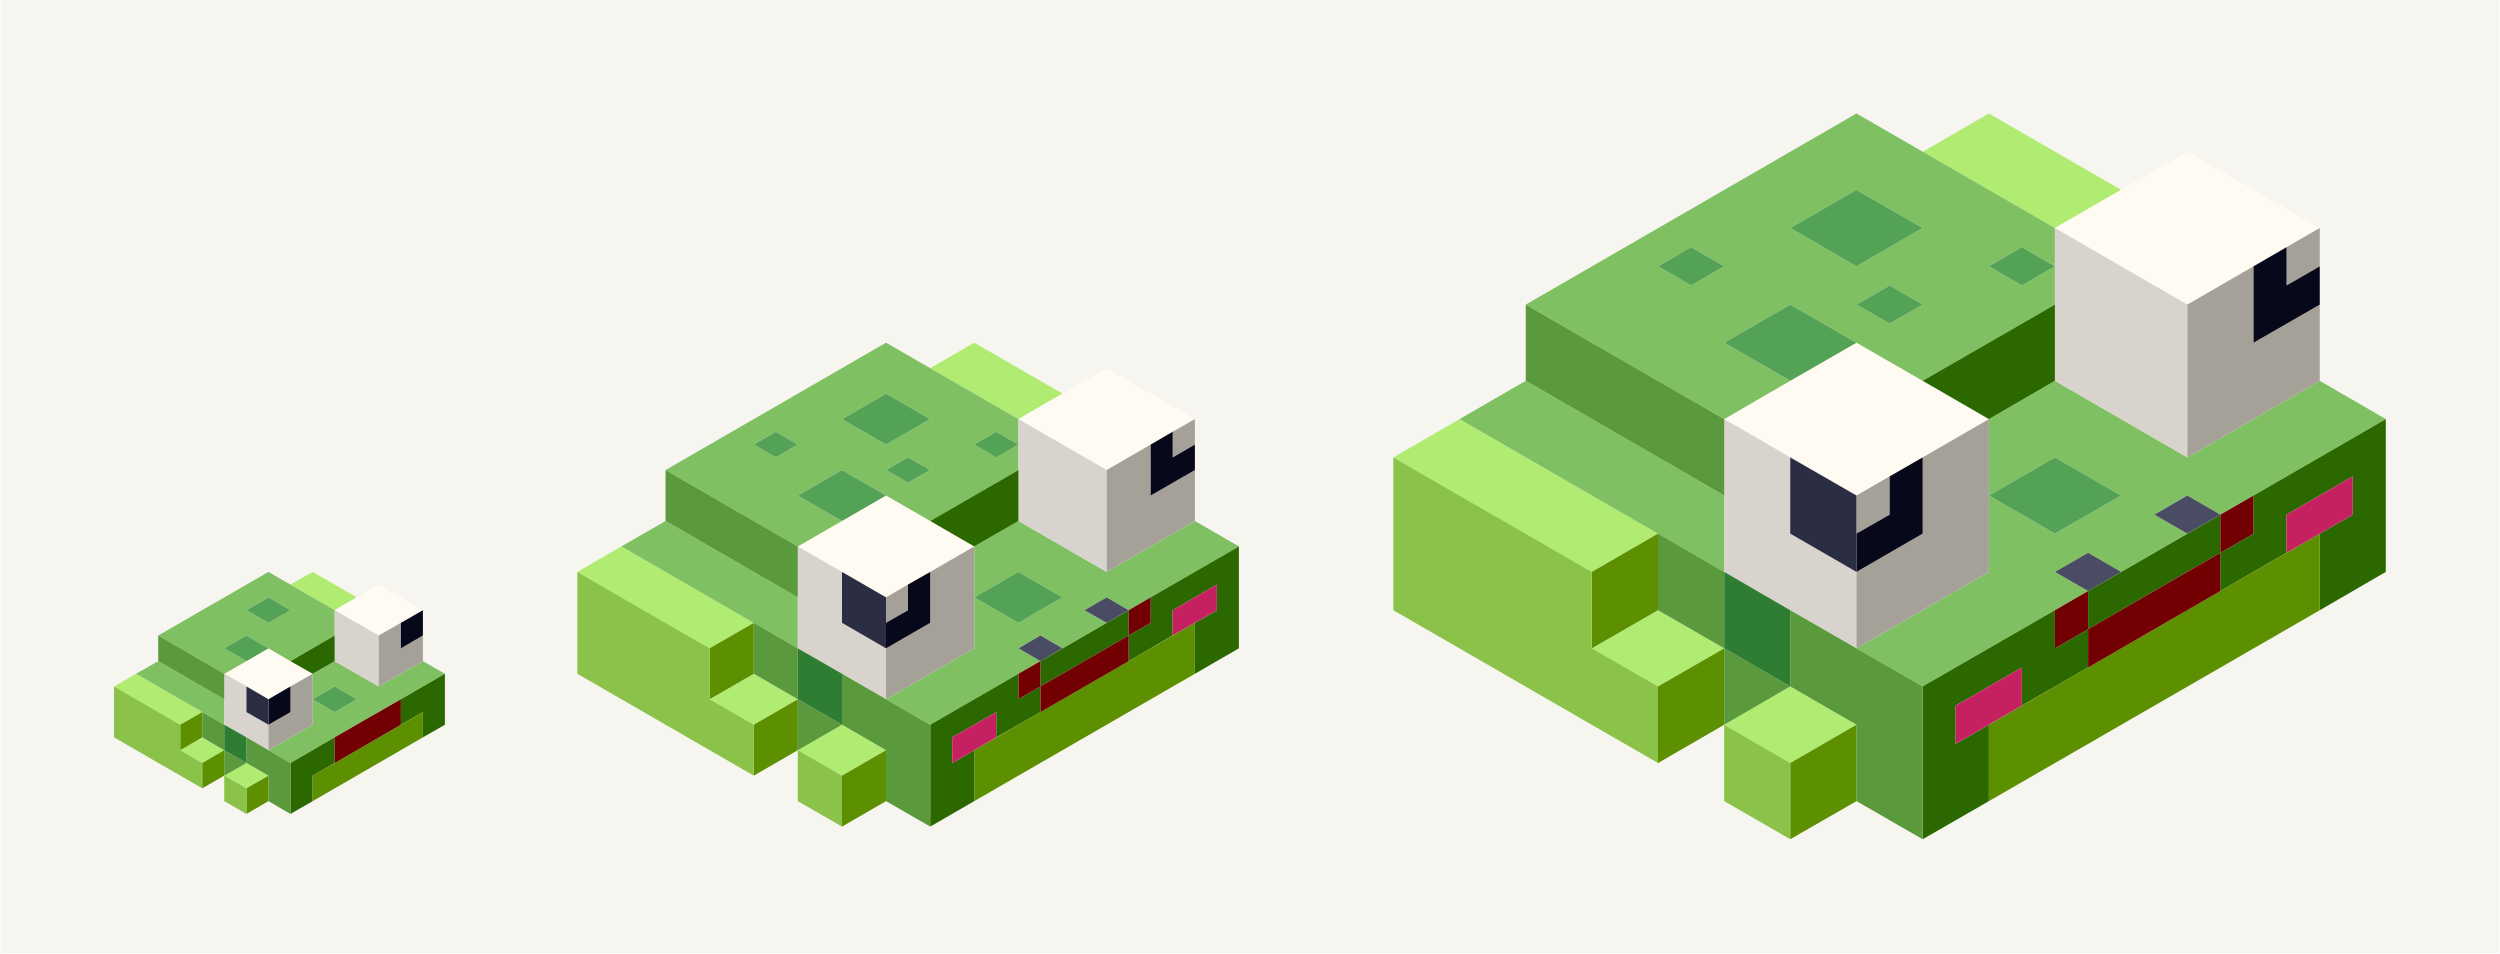
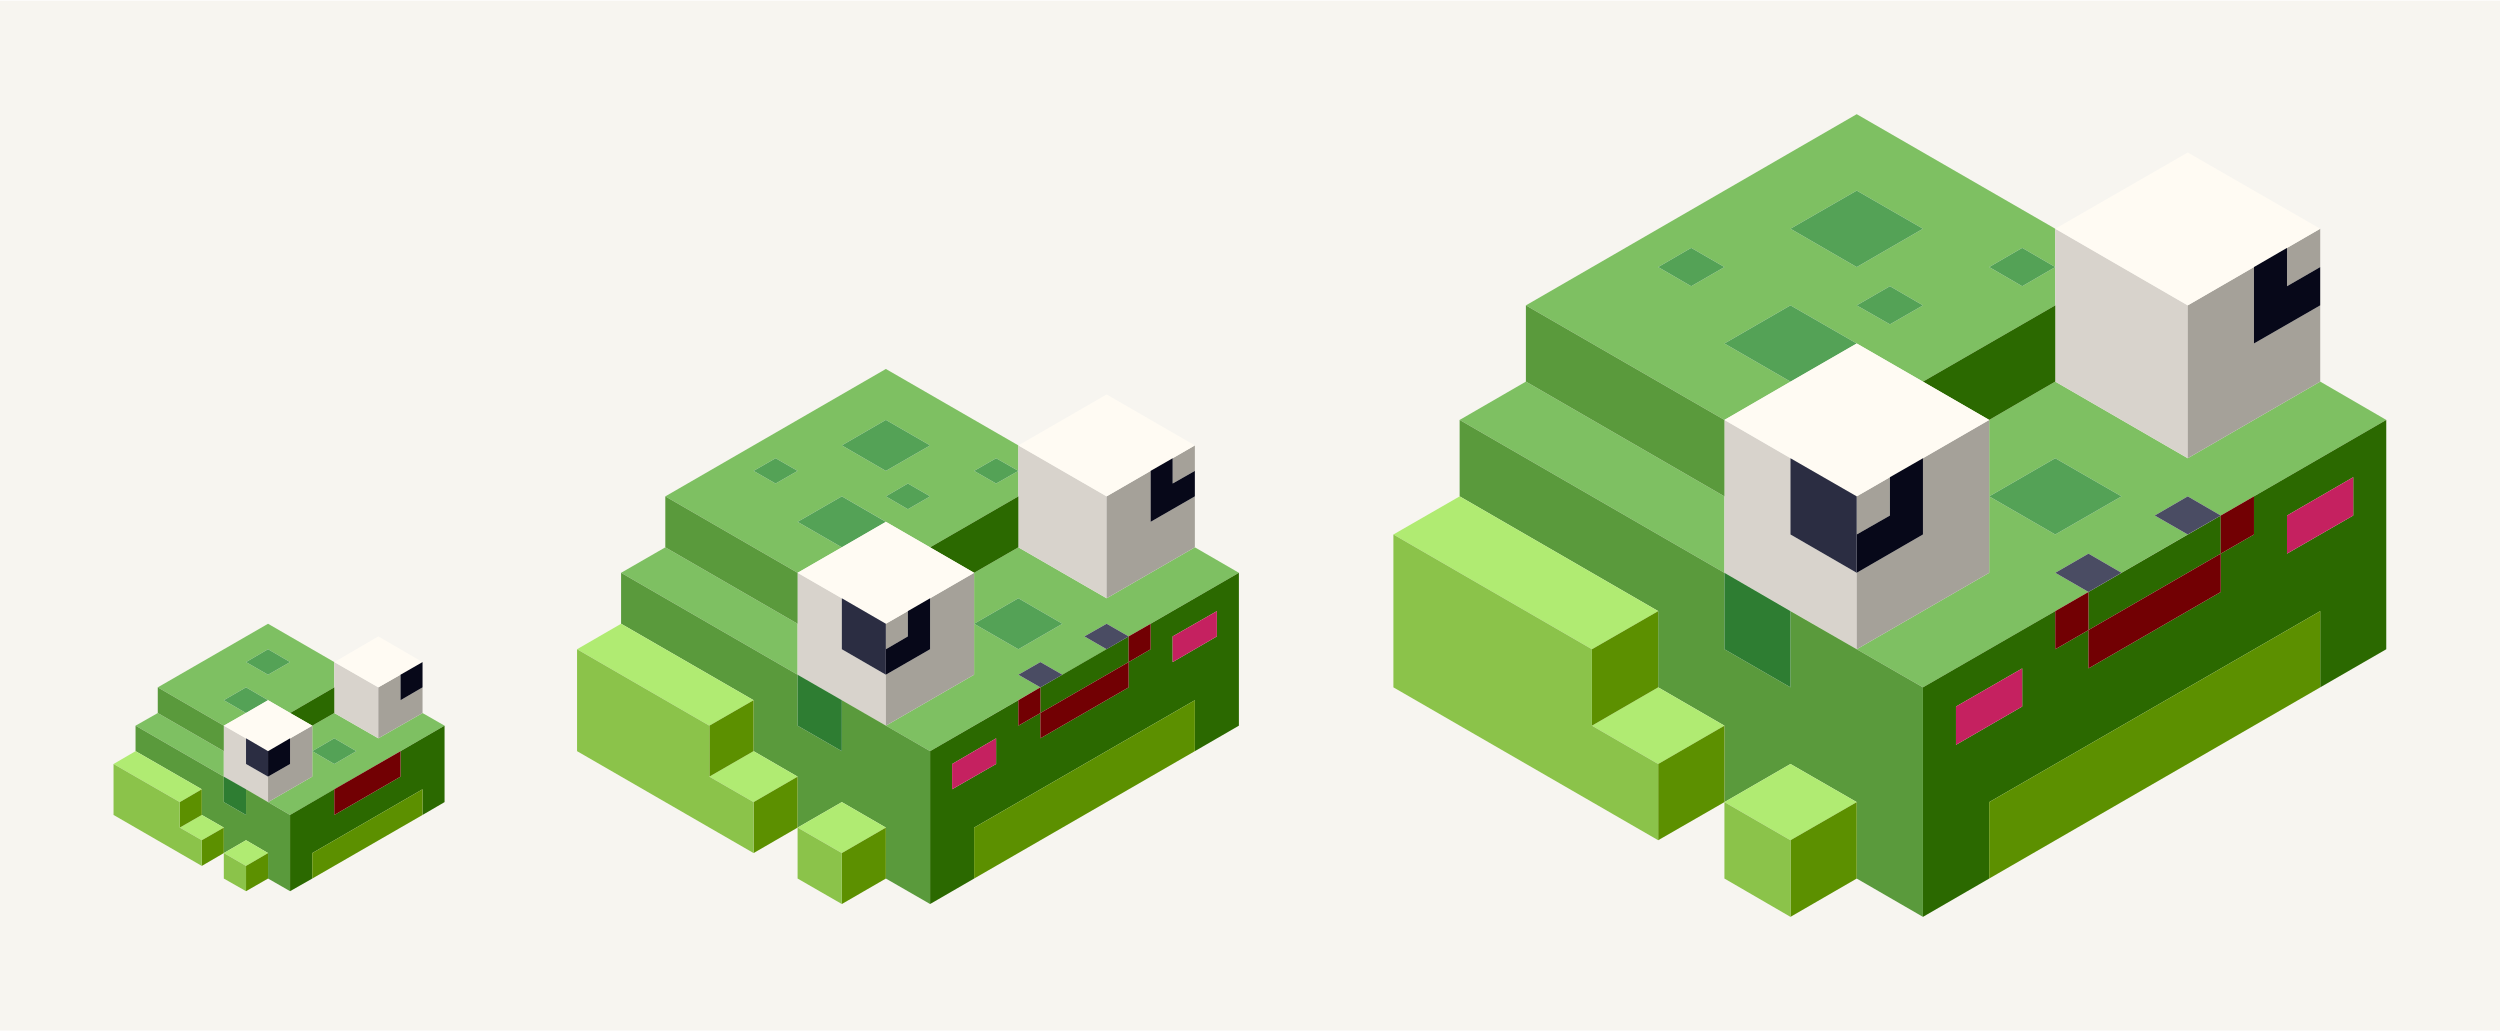
- <svg xmlns="http://www.w3.org/2000/svg" width="640" height="244" viewBox="-0.449 -0.307 12.265 4.678">
-   <rect x="-0.449" y="-0.307" width="12.265" height="4.678" fill="#f7f5f0" />
-   <path fill="#b0eb72" d="M0.974 2.562L1.083 2.5L1.299 2.625L1.191 2.688ZM0.216 3L0.541 3.188L0.433 3.25L0.108 3.062ZM0.433 3.375L0.541 3.312L0.649 3.375L0.541 3.438ZM0.649 3.5L0.758 3.438L0.866 3.5L0.758 3.562ZM4.33 1.375L4.763 1.625L4.547 1.75L4.114 1.5ZM2.598 2.375L3.248 2.75L3.031 2.875L2.382 2.5ZM3.248 3L3.464 3.125L3.248 3.25L3.031 3.125ZM3.681 3.25L3.897 3.375L3.681 3.5L3.464 3.375ZM9.31 0.25L9.959 0.625L9.634 0.812L8.985 0.438ZM6.712 1.75L7.686 2.312L7.361 2.5L6.387 1.938ZM7.686 2.688L8.011 2.875L7.686 3.062L7.361 2.875ZM8.335 3.062L8.66 3.25L8.335 3.438L8.011 3.25Z" />
-   <path fill="#fffbf3" d="M1.191 2.688L1.407 2.562L1.624 2.688L1.407 2.812ZM0.866 2.875L1.083 3L0.866 3.125L0.649 3ZM4.98 1.5L5.413 1.75L4.98 2L4.547 1.75ZM3.897 2.125L4.33 2.375L3.897 2.625L3.464 2.375ZM10.284 0.438L10.934 0.812L10.284 1.188L9.634 0.812ZM8.66 1.375L9.31 1.75L8.66 2.125L8.011 1.75Z" />
-   <path fill="#7ec062" d="M1.191 2.688L1.191 2.812L0.974 2.938L0.758 2.812L0.649 2.875L0.758 2.938L0.649 3L0.325 2.812L0.866 2.5ZM1.624 2.938L1.732 3L0.974 3.438L0.866 3.375L1.083 3.25L1.083 3.125L1.191 3.188L1.299 3.125L1.191 3.062L1.083 3.125L1.083 3L1.191 2.938L1.407 3.062ZM0.974 2.688L0.866 2.625L0.758 2.688L0.866 2.75ZM0.216 3L0.325 2.938L0.649 3.125L0.649 3.25ZM4.547 1.75L4.547 2L4.114 2.25L3.681 2L3.464 2.125L3.681 2.25L3.464 2.375L2.815 2L3.897 1.375ZM4.547 1.875L4.438 1.812L4.33 1.875L4.438 1.938ZM5.413 2.25L5.629 2.375L5.088 2.688L4.98 2.625L4.871 2.688L4.98 2.75L4.763 2.875L4.655 2.812L4.547 2.875L4.655 2.938L4.114 3.25L3.897 3.125L4.33 2.875L4.33 2.625L4.547 2.75L4.763 2.625L4.547 2.5L4.33 2.625L4.33 2.375L4.547 2.25L4.98 2.5ZM3.897 1.625L3.681 1.75L3.897 1.875L4.114 1.75ZM4.114 2L4.005 1.938L3.897 2L4.005 2.062ZM3.356 1.938L3.464 1.875L3.356 1.812L3.248 1.875ZM2.815 2.25L3.464 2.625L3.464 2.875L2.598 2.375ZM9.634 0.812L9.634 1.188L8.985 1.562L8.335 1.188L8.011 1.375L8.335 1.562L8.011 1.75L7.037 1.188L8.66 0.25ZM9.472 0.906L9.31 1L9.472 1.094L9.634 1ZM10.934 1.562L11.258 1.75L10.446 2.219L10.284 2.125L10.122 2.219L10.284 2.312L9.959 2.5L9.797 2.406L9.634 2.5L9.797 2.594L8.985 3.062L8.66 2.875L9.31 2.5L9.31 2.125L9.634 2.312L9.959 2.125L9.634 1.938L9.31 2.125L9.31 1.75L9.634 1.562L10.284 1.938ZM8.66 0.625L8.335 0.812L8.66 1L8.985 0.812ZM8.823 1.094L8.66 1.188L8.823 1.281L8.985 1.188ZM8.011 1L7.848 0.906L7.686 1L7.848 1.094ZM7.037 1.562L8.011 2.125L8.011 2.5L6.712 1.75Z" />
-   <path fill="#d8d3cc" d="M1.191 2.688L1.407 2.812L1.407 3.062L1.191 2.938ZM0.649 3L0.758 3.062L0.758 3.188L0.866 3.25L0.866 3.375L0.649 3.25ZM4.547 1.75L4.98 2L4.98 2.5L4.547 2.25ZM3.464 2.375L3.681 2.5L3.681 2.75L3.897 2.875L3.897 3.125L3.464 2.875ZM9.634 0.812L10.284 1.188L10.284 1.938L9.634 1.562ZM8.011 1.75L8.335 1.938L8.335 2.312L8.66 2.5L8.66 2.875L8.011 2.5Z" />
-   <path fill="#2b6900" d="M1.191 2.812L1.191 2.938L1.083 3L0.974 2.938ZM1.516 3.125L1.732 3L1.732 3.25L1.624 3.312L1.624 3.188L1.516 3.25ZM1.191 3.312L1.191 3.438L1.083 3.5L1.083 3.625L0.974 3.688L0.974 3.438ZM4.547 2L4.547 2.25L4.33 2.375L4.114 2.25ZM5.629 2.375L5.629 2.875L5.413 3L5.413 2.75L5.521 2.688L5.521 2.562L5.304 2.688L5.304 2.812L5.088 2.938L5.088 2.812L4.655 3.062L4.655 3.188L4.438 3.312L4.438 3.188L4.222 3.312L4.222 3.438L4.33 3.375L4.33 3.625L4.114 3.75L4.114 3.25L4.547 3L4.547 3.125L4.655 3.062L4.655 2.938L5.088 2.688L5.088 2.812L5.196 2.75L5.196 2.625ZM9.634 1.188L9.634 1.562L9.31 1.75L8.985 1.562ZM11.258 1.75L11.258 2.5L10.934 2.688L10.934 2.312L11.096 2.219L11.096 2.031L10.771 2.219L10.771 2.406L10.446 2.594L10.446 2.406L9.797 2.781L9.797 2.969L9.472 3.156L9.472 2.969L9.147 3.156L9.147 3.344L9.31 3.25L9.31 3.625L8.985 3.812L8.985 3.062L9.634 2.688L9.634 2.875L9.797 2.781L9.797 2.594L10.446 2.219L10.446 2.406L10.609 2.312L10.609 2.125Z" />
-   <path fill="#a5a199" d="M1.407 2.812L1.516 2.75L1.516 2.875L1.624 2.812L1.624 2.938L1.407 3.062ZM0.974 3.062L1.083 3L1.083 3.25L0.866 3.375L0.866 3.25L0.974 3.188ZM4.98 2L5.196 1.875L5.196 2.125L5.413 2L5.413 2.25L4.98 2.5ZM4.33 2.375L4.33 2.875L3.897 3.125L3.897 2.875L4.114 2.75L4.114 2.5ZM3.897 2.625L4.005 2.562L4.005 2.688L3.897 2.75ZM5.304 1.812L5.413 1.75L5.413 1.875L5.304 1.938ZM10.284 1.188L10.609 1L10.609 1.375L10.934 1.188L10.934 1.562L10.284 1.938ZM9.31 1.75L9.31 2.5L8.66 2.875L8.66 2.5L8.985 2.312L8.985 1.938ZM8.823 2.031L8.823 2.219L8.66 2.312L8.66 2.125ZM10.934 0.812L10.934 1L10.771 1.094L10.771 0.906Z" />
-   <path fill="#54a256" d="M0.758 2.688L0.866 2.625L0.974 2.688L0.866 2.75ZM0.649 2.875L0.758 2.812L0.866 2.875L0.758 2.938ZM1.083 3.125L1.191 3.062L1.299 3.125L1.191 3.188ZM4.33 1.875L4.438 1.812L4.547 1.875L4.438 1.938ZM3.897 1.625L4.114 1.75L3.897 1.875L3.681 1.75ZM3.897 2L4.005 1.938L4.114 2L4.005 2.062ZM3.681 2L3.897 2.125L3.681 2.25L3.464 2.125ZM4.547 2.5L4.763 2.625L4.547 2.75L4.33 2.625ZM3.248 1.875L3.356 1.812L3.464 1.875L3.356 1.938ZM9.472 0.906L9.634 1L9.472 1.094L9.31 1ZM8.66 0.625L8.985 0.812L8.66 1L8.335 0.812ZM8.823 1.094L8.985 1.188L8.823 1.281L8.66 1.188ZM8.335 1.188L8.66 1.375L8.335 1.562L8.011 1.375ZM9.634 1.938L9.959 2.125L9.634 2.312L9.31 2.125ZM7.848 0.906L8.011 1L7.848 1.094L7.686 1Z" />
-   <path fill="#070819" d="M0.866 3.125L0.974 3.062L0.974 3.188L0.866 3.25ZM1.516 2.75L1.624 2.688L1.624 2.812L1.516 2.875ZM4.005 2.562L4.114 2.5L4.114 2.75L3.897 2.875L3.897 2.75L4.005 2.688ZM5.196 1.875L5.304 1.812L5.304 1.938L5.413 1.875L5.413 2L5.196 2.125ZM8.985 1.938L8.985 2.312L8.66 2.5L8.66 2.312L8.823 2.219L8.823 2.031ZM10.771 0.906L10.771 1.094L10.934 1L10.934 1.188L10.609 1.375L10.609 1Z" />
-   <path fill="#5a9a3c" d="M0.325 2.938L0.325 2.812L0.649 3L0.649 3.125ZM0.541 3.188L0.649 3.25L0.649 3.375L0.758 3.438L0.649 3.5L0.649 3.375L0.541 3.312ZM0.758 3.312L0.974 3.438L0.974 3.688L0.866 3.625L0.866 3.5L0.758 3.438ZM3.464 2.375L3.464 2.625L2.815 2.25L2.815 2ZM3.248 2.75L3.464 2.875L3.464 3.125L3.681 3.25L3.464 3.375L3.464 3.125L3.248 3ZM3.681 3L4.114 3.25L4.114 3.75L3.897 3.625L3.897 3.375L3.681 3.25ZM8.011 1.75L8.011 2.125L7.037 1.562L7.037 1.188ZM7.686 2.312L8.011 2.5L8.011 2.875L8.335 3.062L8.011 3.25L8.011 2.875L7.686 2.688ZM8.335 2.688L8.985 3.062L8.985 3.812L8.66 3.625L8.66 3.25L8.335 3.062Z" />
-   <path fill="#2b2d42" d="M0.758 3.062L0.866 3.125L0.866 3.25L0.758 3.188ZM3.681 2.5L3.897 2.625L3.897 2.875L3.681 2.75ZM8.335 1.938L8.66 2.125L8.66 2.5L8.335 2.312Z" />
-   <path fill="#5c9000" d="M0.433 3.25L0.541 3.188L0.541 3.312L0.433 3.375ZM0.541 3.438L0.649 3.375L0.649 3.5L0.541 3.562ZM0.758 3.562L0.866 3.5L0.866 3.625L0.758 3.688ZM1.624 3.188L1.624 3.312L1.083 3.625L1.083 3.5ZM3.248 2.75L3.248 3L3.031 3.125L3.031 2.875ZM3.464 3.125L3.464 3.375L3.248 3.5L3.248 3.25ZM3.897 3.375L3.897 3.625L3.681 3.75L3.681 3.5ZM5.413 2.75L5.413 3L4.33 3.625L4.33 3.375ZM7.686 2.312L7.686 2.688L7.361 2.875L7.361 2.5ZM8.011 2.875L8.011 3.25L7.686 3.438L7.686 3.062ZM8.66 3.25L8.66 3.625L8.335 3.812L8.335 3.438ZM10.934 2.312L10.934 2.688L9.31 3.625L9.31 3.25Z" />
-   <path fill="#2e7d32" d="M0.649 3.25L0.758 3.312L0.758 3.438L0.649 3.375ZM3.464 2.875L3.681 3L3.681 3.25L3.464 3.125ZM8.011 2.5L8.335 2.688L8.335 3.062L8.011 2.875Z" />
-   <path fill="#8bc34a" d="M0.433 3.25L0.433 3.375L0.541 3.438L0.541 3.562L0.108 3.312L0.108 3.062ZM0.649 3.5L0.758 3.562L0.758 3.688L0.649 3.625ZM3.031 2.875L3.031 3.125L3.248 3.25L3.248 3.5L2.382 3L2.382 2.5ZM3.464 3.375L3.681 3.5L3.681 3.75L3.464 3.625ZM7.361 2.5L7.361 2.875L7.686 3.062L7.686 3.438L6.387 2.688L6.387 1.938ZM8.011 3.25L8.335 3.438L8.335 3.812L8.011 3.625Z" />
-   <path fill="#720003" d="M1.516 3.125L1.516 3.25L1.191 3.438L1.191 3.312ZM5.088 2.688L5.196 2.625L5.196 2.75L5.088 2.812L5.088 2.938L4.655 3.188L4.655 3.062L4.547 3.125L4.547 3L4.655 2.938L4.655 3.062L5.088 2.812ZM10.609 2.125L10.609 2.312L10.446 2.406L10.446 2.594L9.797 2.969L9.797 2.781L9.634 2.875L9.634 2.688L9.797 2.594L9.797 2.781L10.446 2.406L10.446 2.219Z" />
-   <path fill="#c52160" d="M5.304 2.688L5.521 2.562L5.521 2.688L5.304 2.812ZM4.438 3.188L4.438 3.312L4.222 3.438L4.222 3.312ZM11.096 2.031L11.096 2.219L10.771 2.406L10.771 2.219ZM9.472 2.969L9.472 3.156L9.147 3.344L9.147 3.156Z" />
-   <path fill="#4a4c63" d="M4.871 2.688L4.98 2.625L5.088 2.688L4.98 2.75ZM4.547 2.875L4.655 2.812L4.763 2.875L4.655 2.938ZM10.284 2.125L10.446 2.219L10.284 2.312L10.122 2.219ZM9.797 2.406L9.959 2.5L9.797 2.594L9.634 2.5Z" />
+ <svg xmlns="http://www.w3.org/2000/svg" width="640" height="264" viewBox="-0.449 -0.307 12.265 5.053">
+   <rect x="-0.449" y="-0.307" width="12.265" height="5.053" fill="#f7f5f0" />
+   <path fill="#7ec062" d="M1.191 2.938L1.191 3.062L0.974 3.188L0.758 3.062L0.649 3.125L0.758 3.188L0.649 3.25L0.325 3.062L0.866 2.75ZM1.083 3.25L1.191 3.188L1.407 3.312L1.624 3.188L1.732 3.25L0.974 3.688L0.866 3.625L1.083 3.5L1.083 3.375L1.191 3.438L1.299 3.375L1.191 3.312L1.083 3.375ZM0.974 2.938L0.866 2.875L0.758 2.938L0.866 3ZM0.216 3.25L0.325 3.188L0.649 3.375L0.649 3.5ZM4.547 1.875L4.547 2.125L4.114 2.375L3.681 2.125L3.464 2.25L3.681 2.375L3.464 2.5L2.815 2.125L3.897 1.5ZM4.547 2L4.438 1.938L4.33 2L4.438 2.062ZM4.547 2.375L4.98 2.625L5.413 2.375L5.629 2.5L5.088 2.812L4.98 2.75L4.871 2.812L4.98 2.875L4.763 3L4.655 2.938L4.547 3L4.655 3.062L4.114 3.375L3.897 3.25L4.33 3L4.33 2.75L4.547 2.875L4.763 2.75L4.547 2.625L4.33 2.75L4.33 2.5ZM3.897 1.75L3.681 1.875L3.897 2L4.114 1.875ZM4.114 2.125L4.005 2.062L3.897 2.125L4.005 2.188ZM3.356 2.062L3.464 2L3.356 1.938L3.248 2ZM2.815 2.375L3.464 2.75L3.464 3L2.598 2.5ZM9.634 0.812L9.634 1.188L8.985 1.562L8.335 1.188L8.011 1.375L8.335 1.562L8.011 1.75L7.037 1.188L8.66 0.25ZM9.472 0.906L9.31 1L9.472 1.094L9.634 1ZM9.634 1.562L10.284 1.938L10.934 1.562L11.258 1.75L10.446 2.219L10.284 2.125L10.122 2.219L10.284 2.312L9.959 2.5L9.797 2.406L9.634 2.5L9.797 2.594L8.985 3.062L8.66 2.875L9.31 2.5L9.31 2.125L9.634 2.312L9.959 2.125L9.634 1.938L9.31 2.125L9.31 1.75ZM8.66 0.625L8.335 0.812L8.66 1L8.985 0.812ZM8.823 1.094L8.66 1.188L8.823 1.281L8.985 1.188ZM8.011 1L7.848 0.906L7.686 1L7.848 1.094ZM7.037 1.562L8.011 2.125L8.011 2.5L6.712 1.75Z" />
+   <path fill="#d8d3cc" d="M1.191 2.938L1.407 3.062L1.407 3.312L1.191 3.188ZM0.649 3.25L0.758 3.312L0.758 3.438L0.866 3.5L0.866 3.625L0.649 3.5ZM4.547 1.875L4.98 2.125L4.98 2.625L4.547 2.375ZM3.464 2.5L3.681 2.625L3.681 2.875L3.897 3L3.897 3.25L3.464 3ZM9.634 0.812L10.284 1.188L10.284 1.938L9.634 1.562ZM8.011 1.75L8.335 1.938L8.335 2.312L8.66 2.5L8.66 2.875L8.011 2.5Z" />
+   <path fill="#2b6900" d="M1.191 3.062L1.191 3.188L1.083 3.25L0.974 3.188ZM1.516 3.375L1.732 3.25L1.732 3.625L1.624 3.688L1.624 3.562L1.083 3.875L1.083 4L0.974 4.062L0.974 3.688L1.191 3.562L1.191 3.688L1.516 3.5ZM4.547 2.125L4.547 2.375L4.33 2.5L4.114 2.375ZM5.629 2.5L5.629 3.25L5.413 3.375L5.413 3.125L4.33 3.75L4.33 4L4.114 4.125L4.114 3.375L4.547 3.125L4.547 3.25L4.655 3.188L4.655 3.312L5.088 3.062L5.088 2.938L4.655 3.188L4.655 3.062L5.088 2.812L5.088 2.938L5.196 2.875L5.196 2.75ZM5.521 2.688L5.304 2.812L5.304 2.938L5.521 2.812ZM4.438 3.312L4.222 3.438L4.222 3.562L4.438 3.438ZM9.634 1.188L9.634 1.562L9.31 1.75L8.985 1.562ZM11.258 1.75L11.258 2.875L10.934 3.062L10.934 2.688L9.31 3.625L9.31 4L8.985 4.188L8.985 3.062L9.634 2.688L9.634 2.875L9.797 2.781L9.797 2.969L10.446 2.594L10.446 2.406L9.797 2.781L9.797 2.594L10.446 2.219L10.446 2.406L10.609 2.312L10.609 2.125ZM11.096 2.031L10.771 2.219L10.771 2.406L11.096 2.219ZM9.472 2.969L9.147 3.156L9.147 3.344L9.472 3.156Z" />
+   <path fill="#a5a199" d="M1.407 3.312L1.407 3.062L1.516 3L1.516 3.125L1.624 3.062L1.624 3.188ZM0.974 3.312L1.083 3.25L1.083 3.5L0.866 3.625L0.866 3.5L0.974 3.438ZM4.98 2.125L5.196 2L5.196 2.25L5.413 2.125L5.413 2.375L4.98 2.625ZM4.33 2.5L4.33 3L3.897 3.25L3.897 3L4.114 2.875L4.114 2.625ZM3.897 2.75L4.005 2.688L4.005 2.812L3.897 2.875ZM5.304 1.938L5.413 1.875L5.413 2L5.304 2.062ZM10.284 1.188L10.609 1L10.609 1.375L10.934 1.188L10.934 1.562L10.284 1.938ZM9.31 1.75L9.31 2.5L8.66 2.875L8.66 2.5L8.985 2.312L8.985 1.938ZM8.823 2.031L8.823 2.219L8.66 2.312L8.66 2.125ZM10.934 0.812L10.934 1L10.771 1.094L10.771 0.906Z" />
+   <path fill="#54a256" d="M0.758 2.938L0.866 2.875L0.974 2.938L0.866 3ZM0.649 3.125L0.758 3.062L0.866 3.125L0.758 3.188ZM1.083 3.375L1.191 3.312L1.299 3.375L1.191 3.438ZM4.33 2L4.438 1.938L4.547 2L4.438 2.062ZM3.897 1.75L4.114 1.875L3.897 2L3.681 1.875ZM3.897 2.125L4.005 2.062L4.114 2.125L4.005 2.188ZM3.681 2.125L3.897 2.25L3.681 2.375L3.464 2.25ZM4.547 2.625L4.763 2.75L4.547 2.875L4.33 2.75ZM3.248 2L3.356 1.938L3.464 2L3.356 2.062ZM9.472 0.906L9.634 1L9.472 1.094L9.31 1ZM8.66 0.625L8.985 0.812L8.66 1L8.335 0.812ZM8.823 1.094L8.985 1.188L8.823 1.281L8.66 1.188ZM8.335 1.188L8.66 1.375L8.335 1.562L8.011 1.375ZM9.634 1.938L9.959 2.125L9.634 2.312L9.31 2.125ZM7.848 0.906L8.011 1L7.848 1.094L7.686 1Z" />
+   <path fill="#fffbf3" d="M0.866 3.125L1.083 3.25L0.866 3.375L0.649 3.25ZM1.407 2.812L1.624 2.938L1.407 3.062L1.191 2.938ZM3.897 2.25L4.33 2.5L3.897 2.75L3.464 2.5ZM4.98 1.625L5.413 1.875L4.98 2.125L4.547 1.875ZM8.66 1.375L9.31 1.75L8.66 2.125L8.011 1.75ZM10.284 0.438L10.934 0.812L10.284 1.188L9.634 0.812Z" />
+   <path fill="#070819" d="M0.866 3.375L0.974 3.312L0.974 3.438L0.866 3.5ZM1.516 3L1.624 2.938L1.624 3.062L1.516 3.125ZM4.005 2.688L4.114 2.625L4.114 2.875L3.897 3L3.897 2.875L4.005 2.812ZM5.196 2L5.304 1.938L5.304 2.062L5.413 2L5.413 2.125L5.196 2.25ZM8.985 1.938L8.985 2.312L8.66 2.5L8.66 2.312L8.823 2.219L8.823 2.031ZM10.771 0.906L10.771 1.094L10.934 1L10.934 1.188L10.609 1.375L10.609 1Z" />
+   <path fill="#5a9a3c" d="M0.325 3.188L0.325 3.062L0.649 3.25L0.649 3.375ZM0.216 3.25L0.649 3.5L0.649 3.625L0.758 3.688L0.758 3.562L0.974 3.688L0.974 4.062L0.866 4L0.866 3.875L0.758 3.812L0.649 3.875L0.649 3.75L0.541 3.688L0.541 3.562L0.216 3.375ZM3.464 2.5L3.464 2.75L2.815 2.375L2.815 2.125ZM2.598 2.5L3.464 3L3.464 3.25L3.681 3.375L3.681 3.125L4.114 3.375L4.114 4.125L3.897 4L3.897 3.75L3.681 3.625L3.464 3.75L3.464 3.5L3.248 3.375L3.248 3.125L2.598 2.75ZM8.011 1.75L8.011 2.125L7.037 1.562L7.037 1.188ZM6.712 1.75L8.011 2.5L8.011 2.875L8.335 3.062L8.335 2.688L8.985 3.062L8.985 4.188L8.66 4L8.66 3.625L8.335 3.438L8.011 3.625L8.011 3.25L7.686 3.062L7.686 2.688L6.712 2.125Z" />
+   <path fill="#2b2d42" d="M0.758 3.312L0.866 3.375L0.866 3.5L0.758 3.438ZM3.681 2.625L3.897 2.75L3.897 3L3.681 2.875ZM8.335 1.938L8.66 2.125L8.66 2.5L8.335 2.312Z" />
+   <path fill="#2e7d32" d="M0.649 3.5L0.758 3.562L0.758 3.688L0.649 3.625ZM3.464 3L3.681 3.125L3.681 3.375L3.464 3.25ZM8.011 2.5L8.335 2.688L8.335 3.062L8.011 2.875Z" />
+   <path fill="#b0eb72" d="M0.216 3.375L0.541 3.562L0.433 3.625L0.108 3.438ZM0.433 3.75L0.541 3.688L0.649 3.75L0.541 3.812ZM0.649 3.875L0.758 3.812L0.866 3.875L0.758 3.938ZM2.598 2.75L3.248 3.125L3.031 3.25L2.382 2.875ZM3.248 3.375L3.464 3.5L3.248 3.625L3.031 3.5ZM3.681 3.625L3.897 3.75L3.681 3.875L3.464 3.75ZM6.712 2.125L7.686 2.688L7.361 2.875L6.387 2.312ZM7.686 3.062L8.011 3.25L7.686 3.438L7.361 3.25ZM8.335 3.438L8.66 3.625L8.335 3.812L8.011 3.625Z" />
+   <path fill="#5c9000" d="M0.433 3.625L0.541 3.562L0.541 3.688L0.433 3.75ZM0.541 3.812L0.649 3.75L0.649 3.875L0.541 3.938ZM0.758 3.938L0.866 3.875L0.866 4L0.758 4.062ZM1.624 3.562L1.624 3.688L1.083 4L1.083 3.875ZM3.248 3.125L3.248 3.375L3.031 3.5L3.031 3.25ZM3.464 3.5L3.464 3.75L3.248 3.875L3.248 3.625ZM3.897 3.75L3.897 4L3.681 4.125L3.681 3.875ZM5.413 3.125L5.413 3.375L4.33 4L4.33 3.75ZM7.686 2.688L7.686 3.062L7.361 3.25L7.361 2.875ZM8.011 3.25L8.011 3.625L7.686 3.812L7.686 3.438ZM8.66 3.625L8.66 4L8.335 4.188L8.335 3.812ZM10.934 2.688L10.934 3.062L9.31 4L9.31 3.625Z" />
+   <path fill="#8bc34a" d="M0.433 3.625L0.433 3.75L0.541 3.812L0.541 3.938L0.108 3.688L0.108 3.438ZM0.649 3.875L0.758 3.938L0.758 4.062L0.649 4ZM3.031 3.25L3.031 3.5L3.248 3.625L3.248 3.875L2.382 3.375L2.382 2.875ZM3.464 3.75L3.681 3.875L3.681 4.125L3.464 4ZM7.361 2.875L7.361 3.25L7.686 3.438L7.686 3.812L6.387 3.062L6.387 2.312ZM8.011 3.625L8.335 3.812L8.335 4.188L8.011 4Z" />
+   <path fill="#720003" d="M1.516 3.375L1.516 3.5L1.191 3.688L1.191 3.562ZM5.088 2.812L5.196 2.75L5.196 2.875L5.088 2.938L5.088 3.062L4.655 3.312L4.655 3.188L4.547 3.25L4.547 3.125L4.655 3.062L4.655 3.188L5.088 2.938ZM10.609 2.125L10.609 2.312L10.446 2.406L10.446 2.594L9.797 2.969L9.797 2.781L9.634 2.875L9.634 2.688L9.797 2.594L9.797 2.781L10.446 2.406L10.446 2.219Z" />
+   <path fill="#4a4c63" d="M4.871 2.812L4.98 2.75L5.088 2.812L4.98 2.875ZM4.547 3L4.655 2.938L4.763 3L4.655 3.062ZM10.284 2.125L10.446 2.219L10.284 2.312L10.122 2.219ZM9.797 2.406L9.959 2.5L9.797 2.594L9.634 2.5Z" />
+   <path fill="#c52160" d="M5.521 2.688L5.521 2.812L5.304 2.938L5.304 2.812ZM4.438 3.312L4.438 3.438L4.222 3.562L4.222 3.438ZM11.096 2.031L11.096 2.219L10.771 2.406L10.771 2.219ZM9.472 2.969L9.472 3.156L9.147 3.344L9.147 3.156Z" />
</svg>
